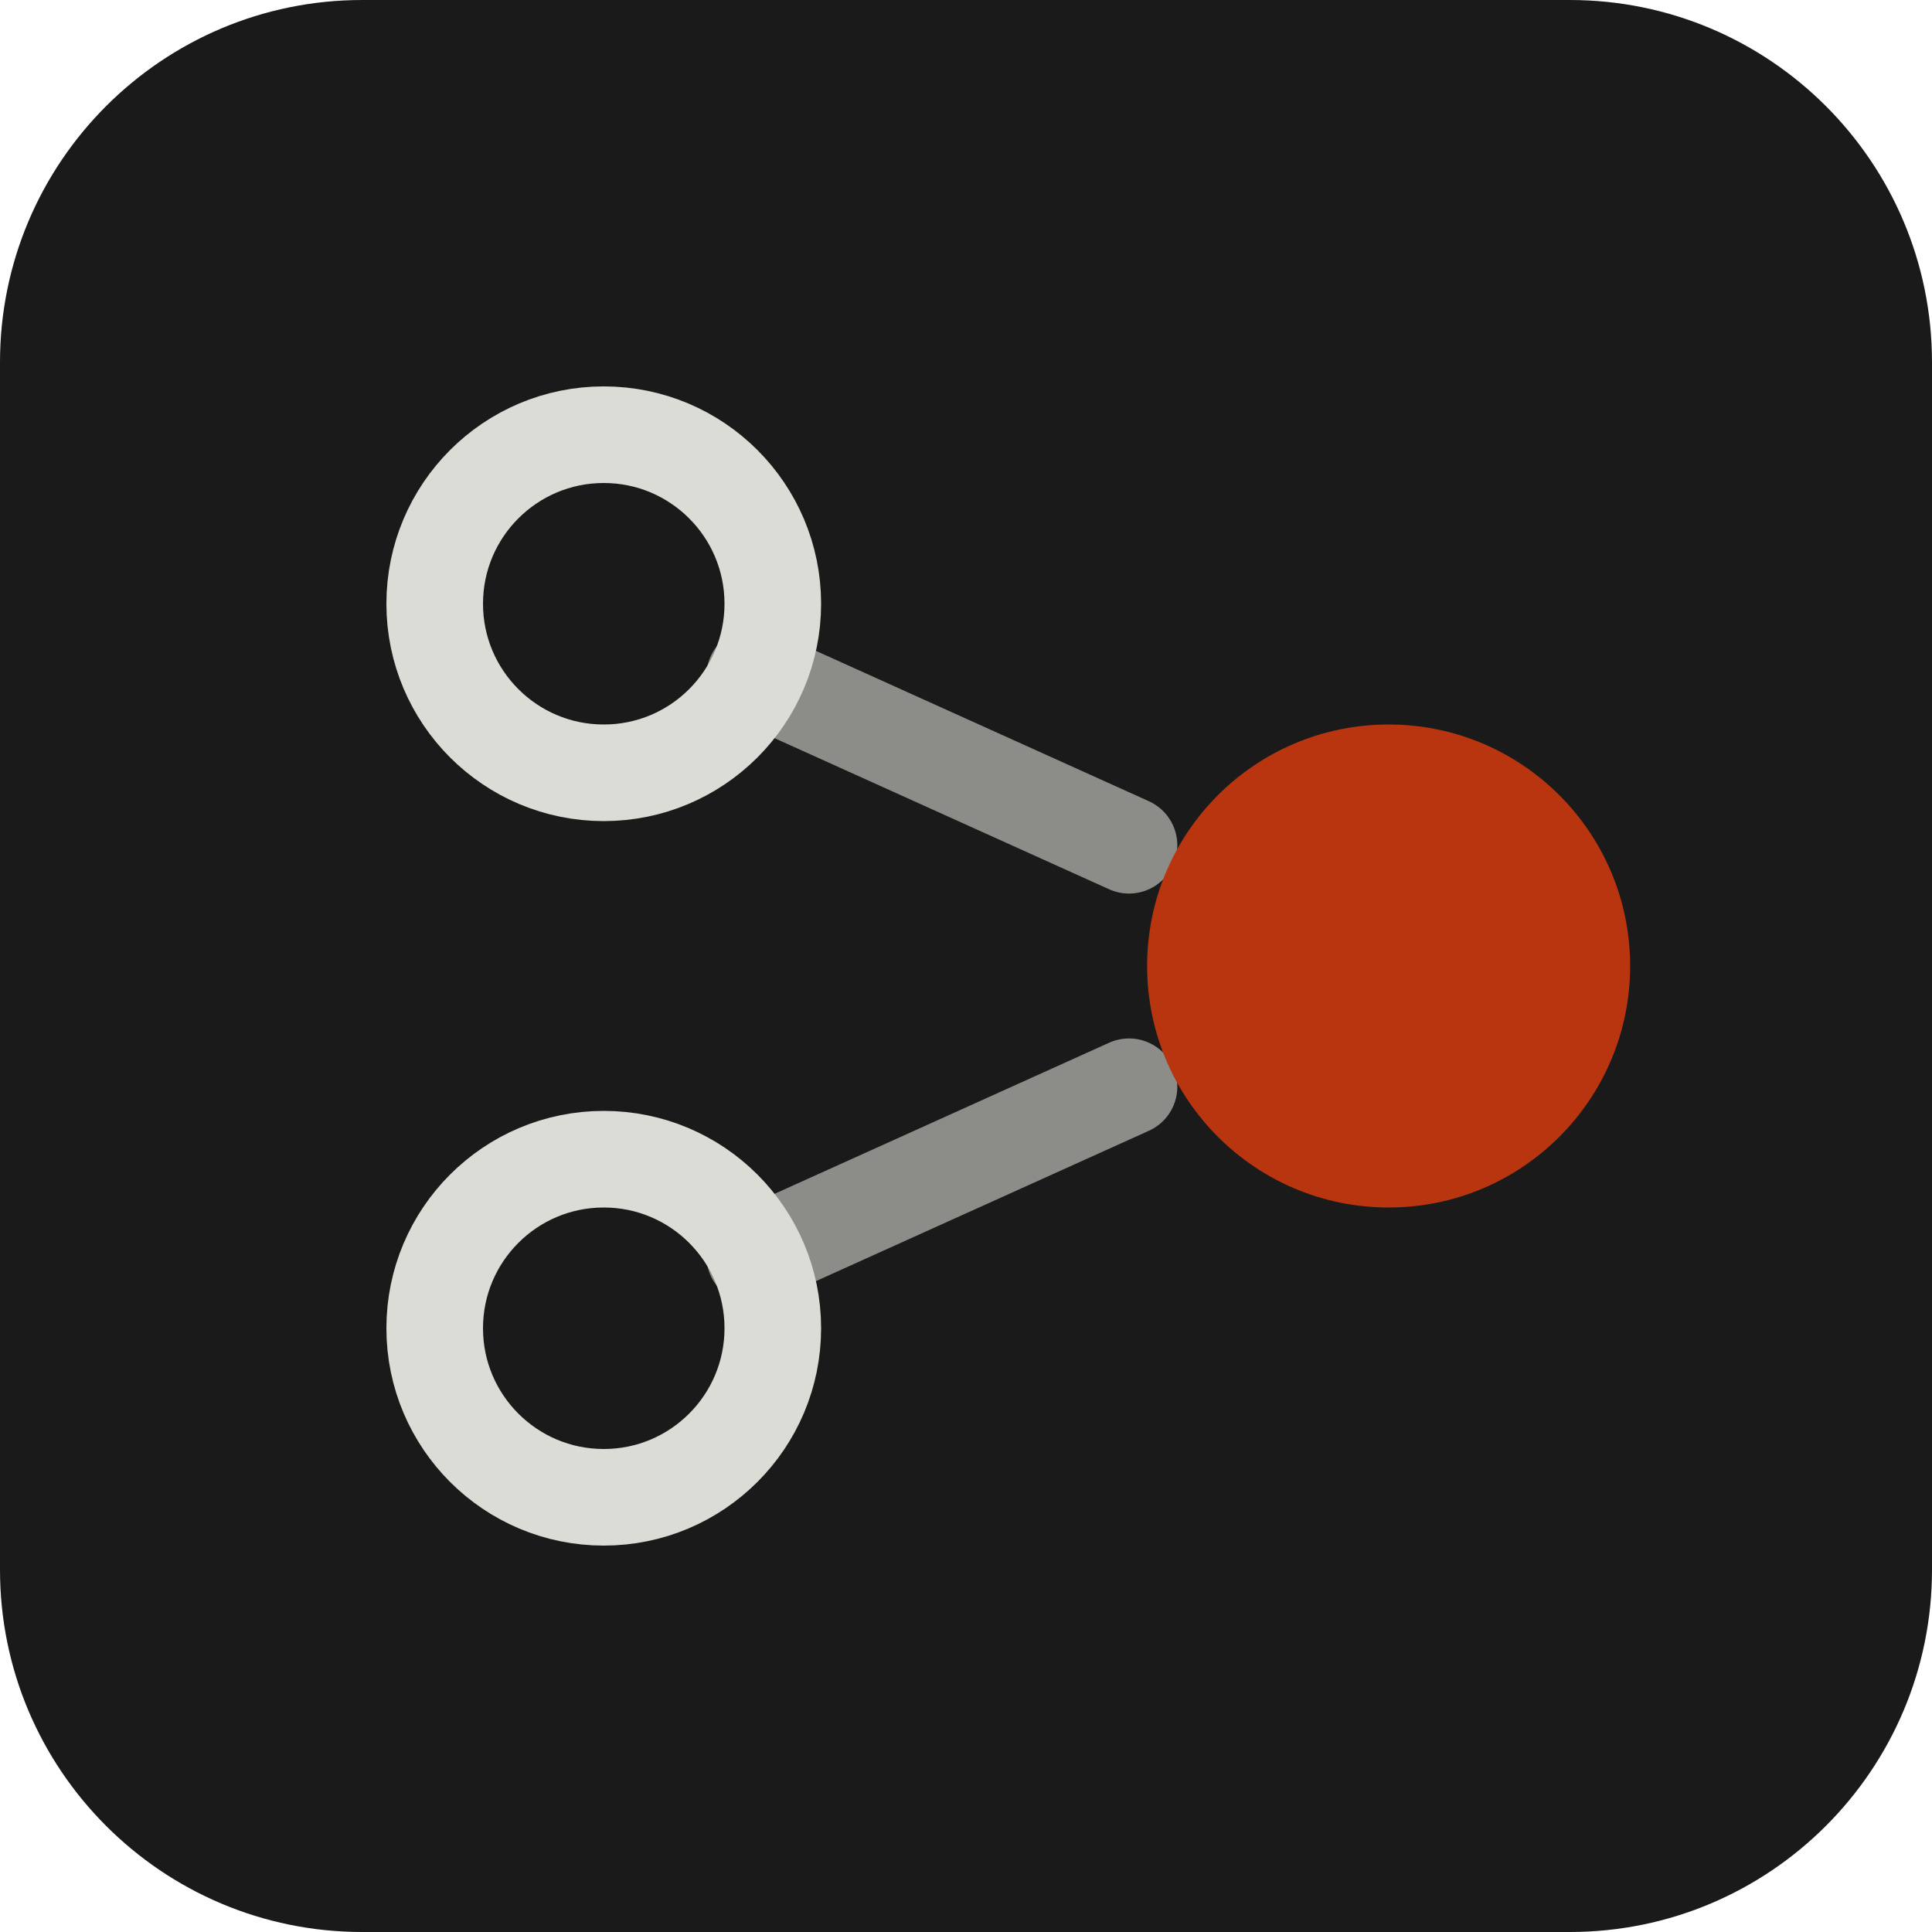
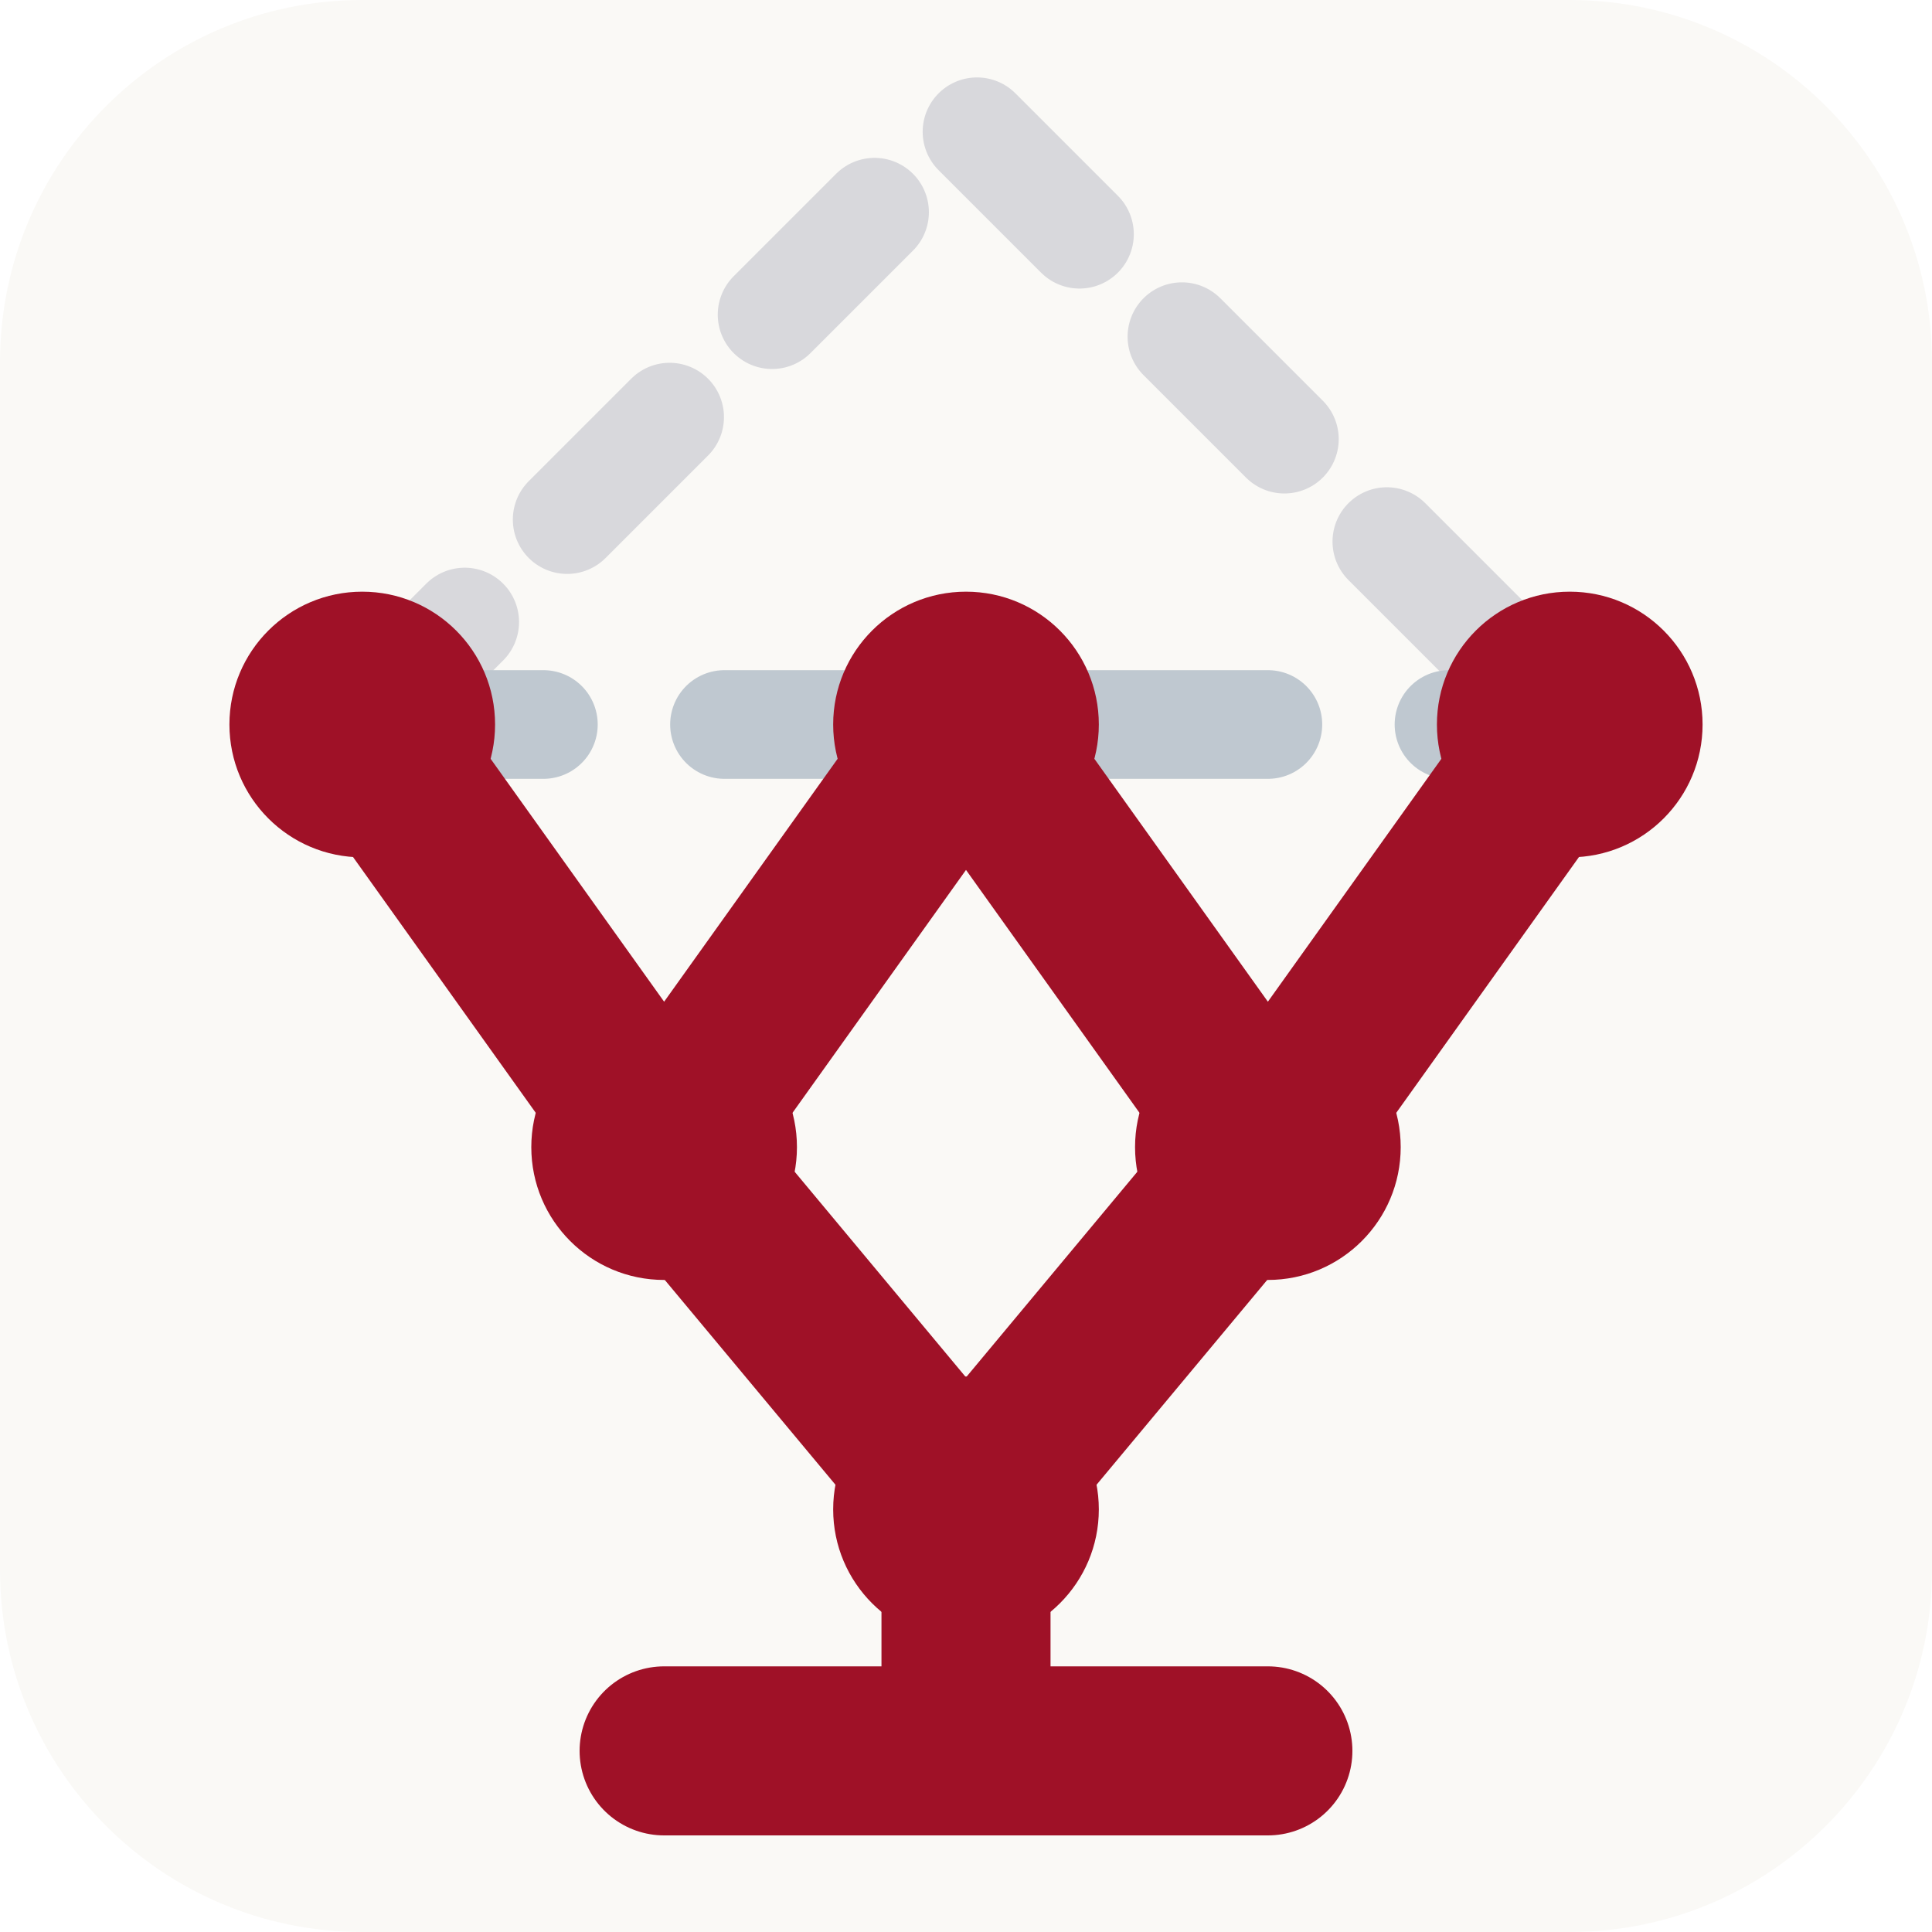
<svg xmlns="http://www.w3.org/2000/svg" viewBox="0 0 32 32">
-   <rect width="32" height="32" rx="6" fill="#1a1a1a" />
-   <g fill="none" stroke-linecap="round">
-     <line x1="12.5" y1="11.2" x2="18.7" y2="14" stroke="#8c8c88" stroke-width="1.6" />
-     <line x1="12.5" y1="20.8" x2="18.7" y2="18" stroke="#8c8c88" stroke-width="1.6" />
-     <circle cx="10" cy="10" r="2.8" stroke="#dcdcd6" stroke-width="1.6" />
-     <circle cx="10" cy="22" r="2.8" stroke="#dcdcd6" stroke-width="1.6" />
+   <rect width="32" height="32" rx="6" fill="#faf9f6" />
+   <g fill="none" stroke-linecap="round" stroke-linejoin="round">
+     <path d="M6 12 L11 7 L16 2 L21 7 L26 12" stroke="#d8d8dc" stroke-width="1.8" stroke-dasharray="2.4 2.4" />
+     <path d="M6 12 H26" stroke="#bfc8d0" stroke-width="1.8" stroke-dasharray="3 3" />
+     <path d="M6 12 L11 19 L16 12 L21 19 L26 12" stroke="#9f1127" stroke-width="2.8" />
+     <path d="M11 19 L16 25 L21 19" stroke="#9f1127" stroke-width="2.8" />
+     <path d="M16 25 V29" stroke="#9f1127" stroke-width="2.8" />
+     <path d="M11 29 H21" stroke="#9f1127" stroke-width="2.8" />
  </g>
-   <circle cx="23" cy="16" r="4" fill="#b8350f" />
+   <g fill="#9f1127">
+     <circle cx="6" cy="12" r="2.2" />
+     <circle cx="11" cy="19" r="2.2" />
+     <circle cx="16" cy="12" r="2.2" />
+     <circle cx="21" cy="19" r="2.2" />
+     <circle cx="26" cy="12" r="2.2" />
+     <circle cx="16" cy="25" r="2.2" />
+   </g>
</svg>
